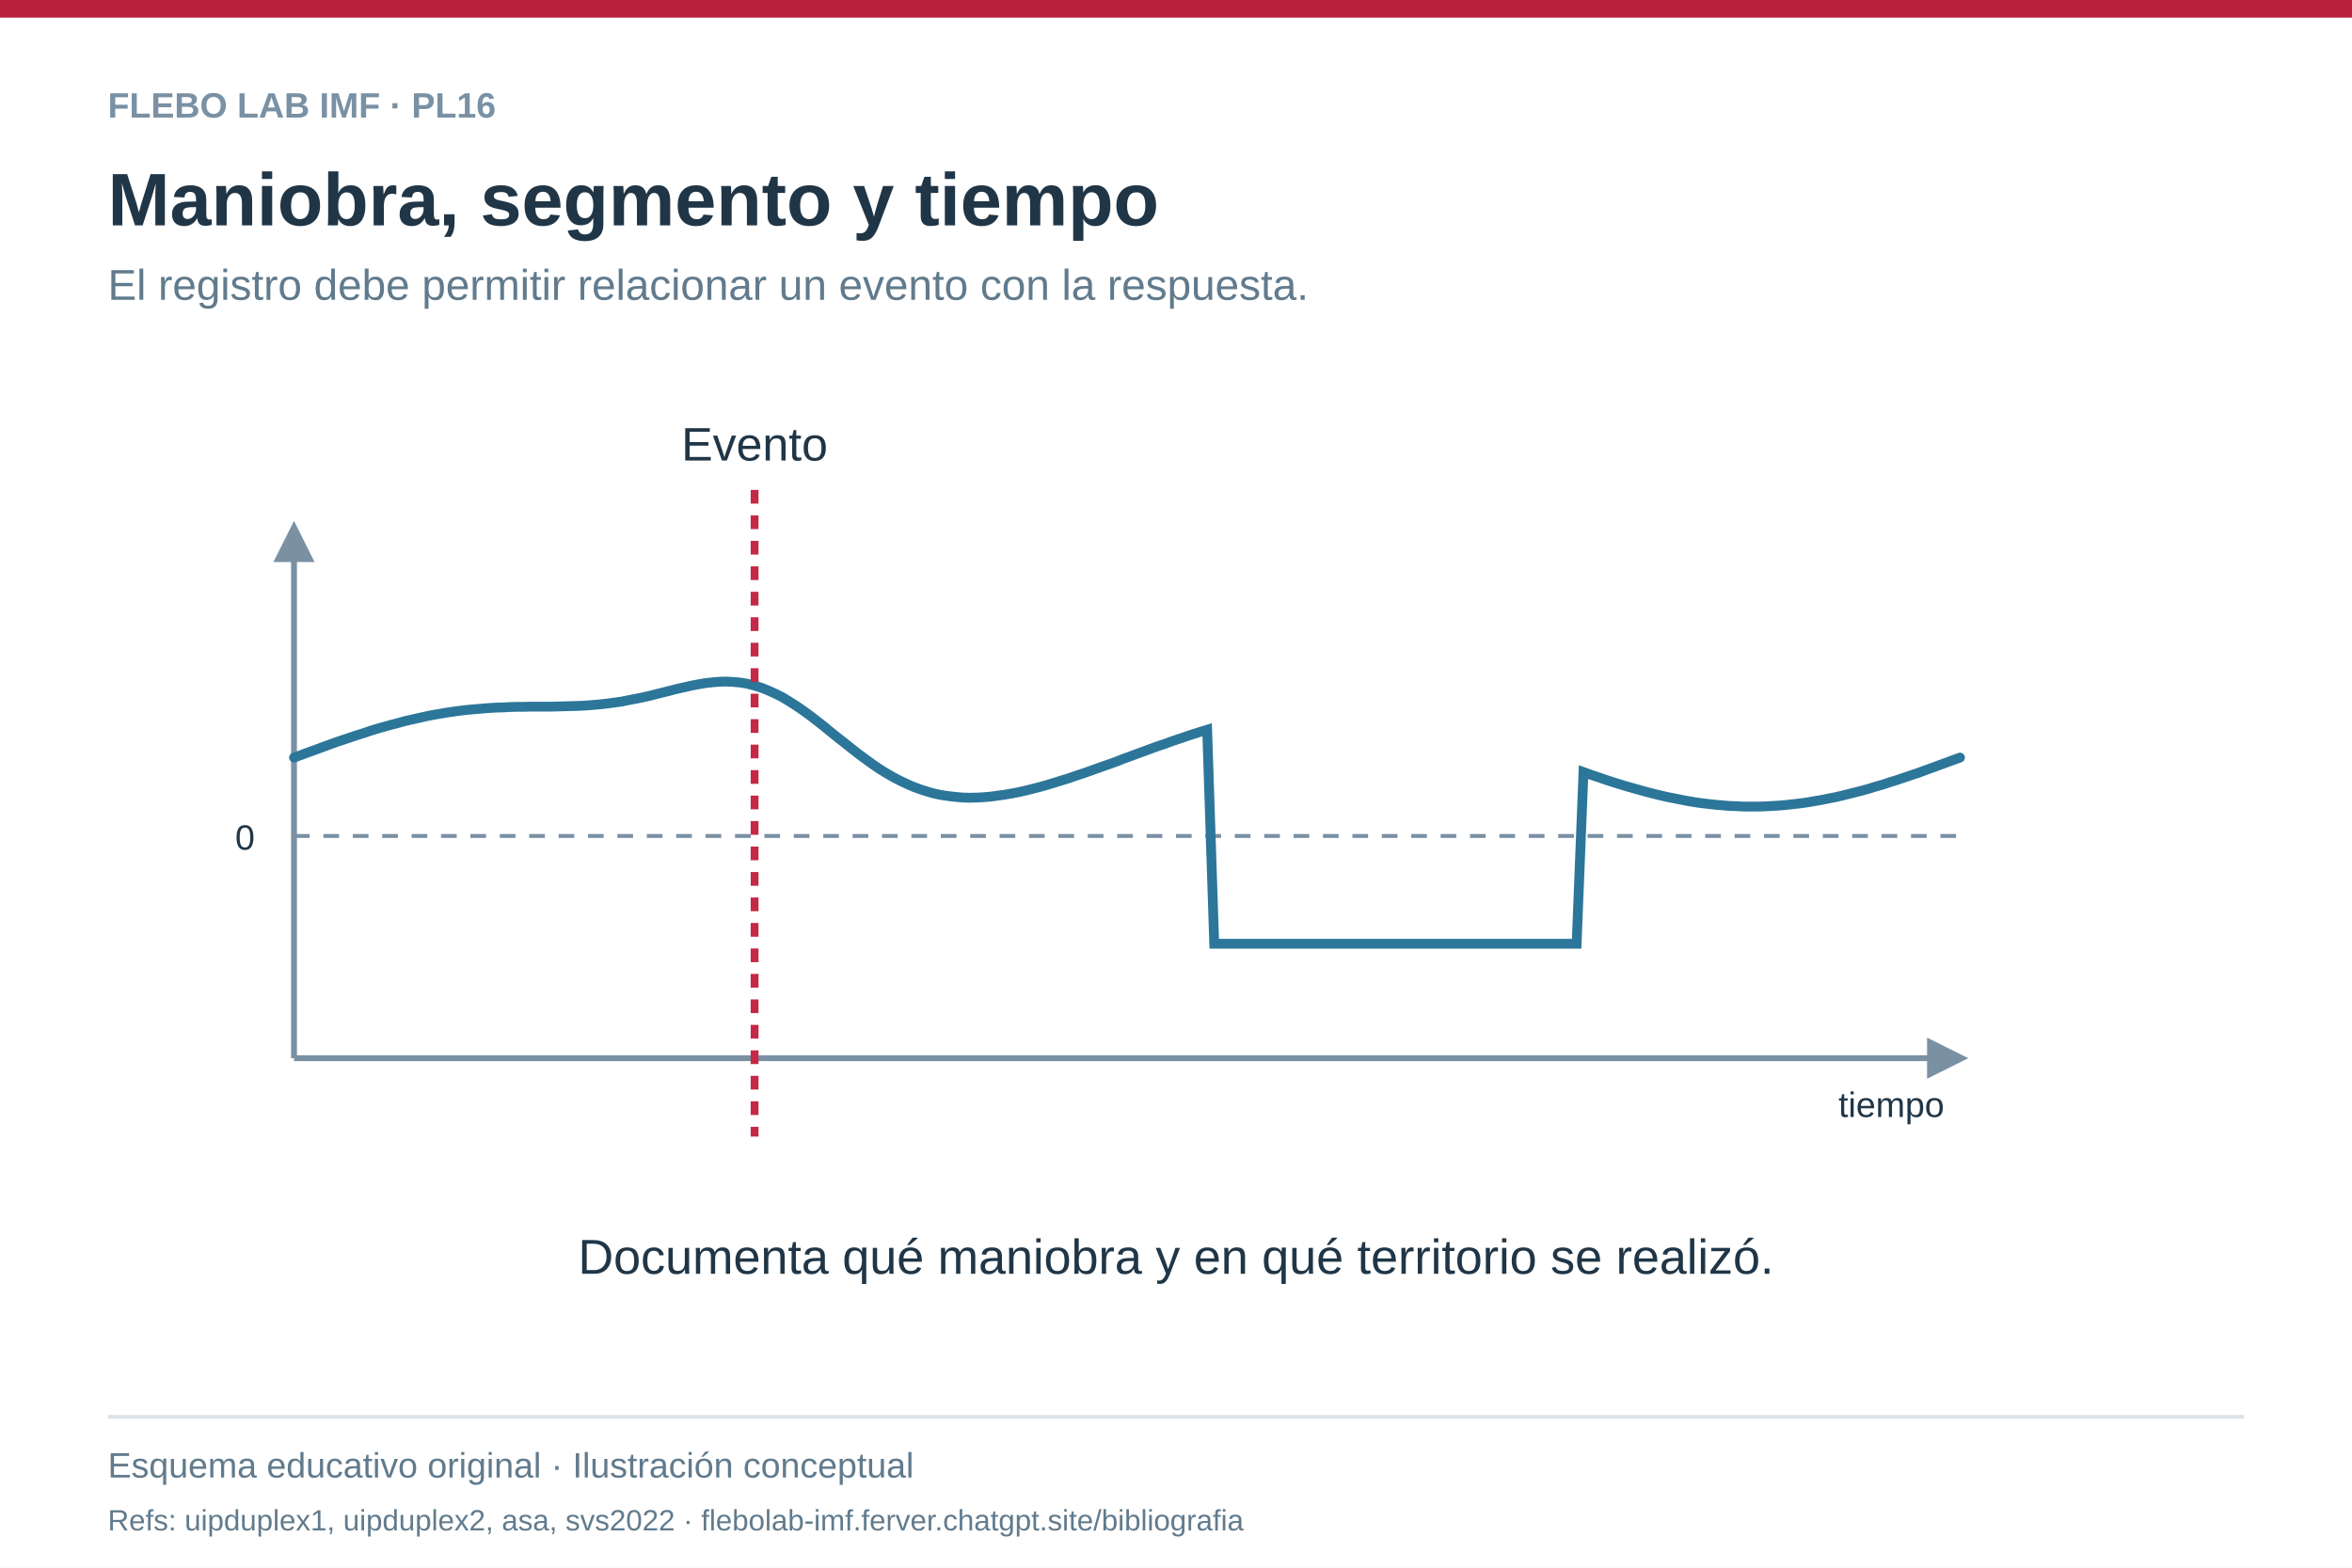
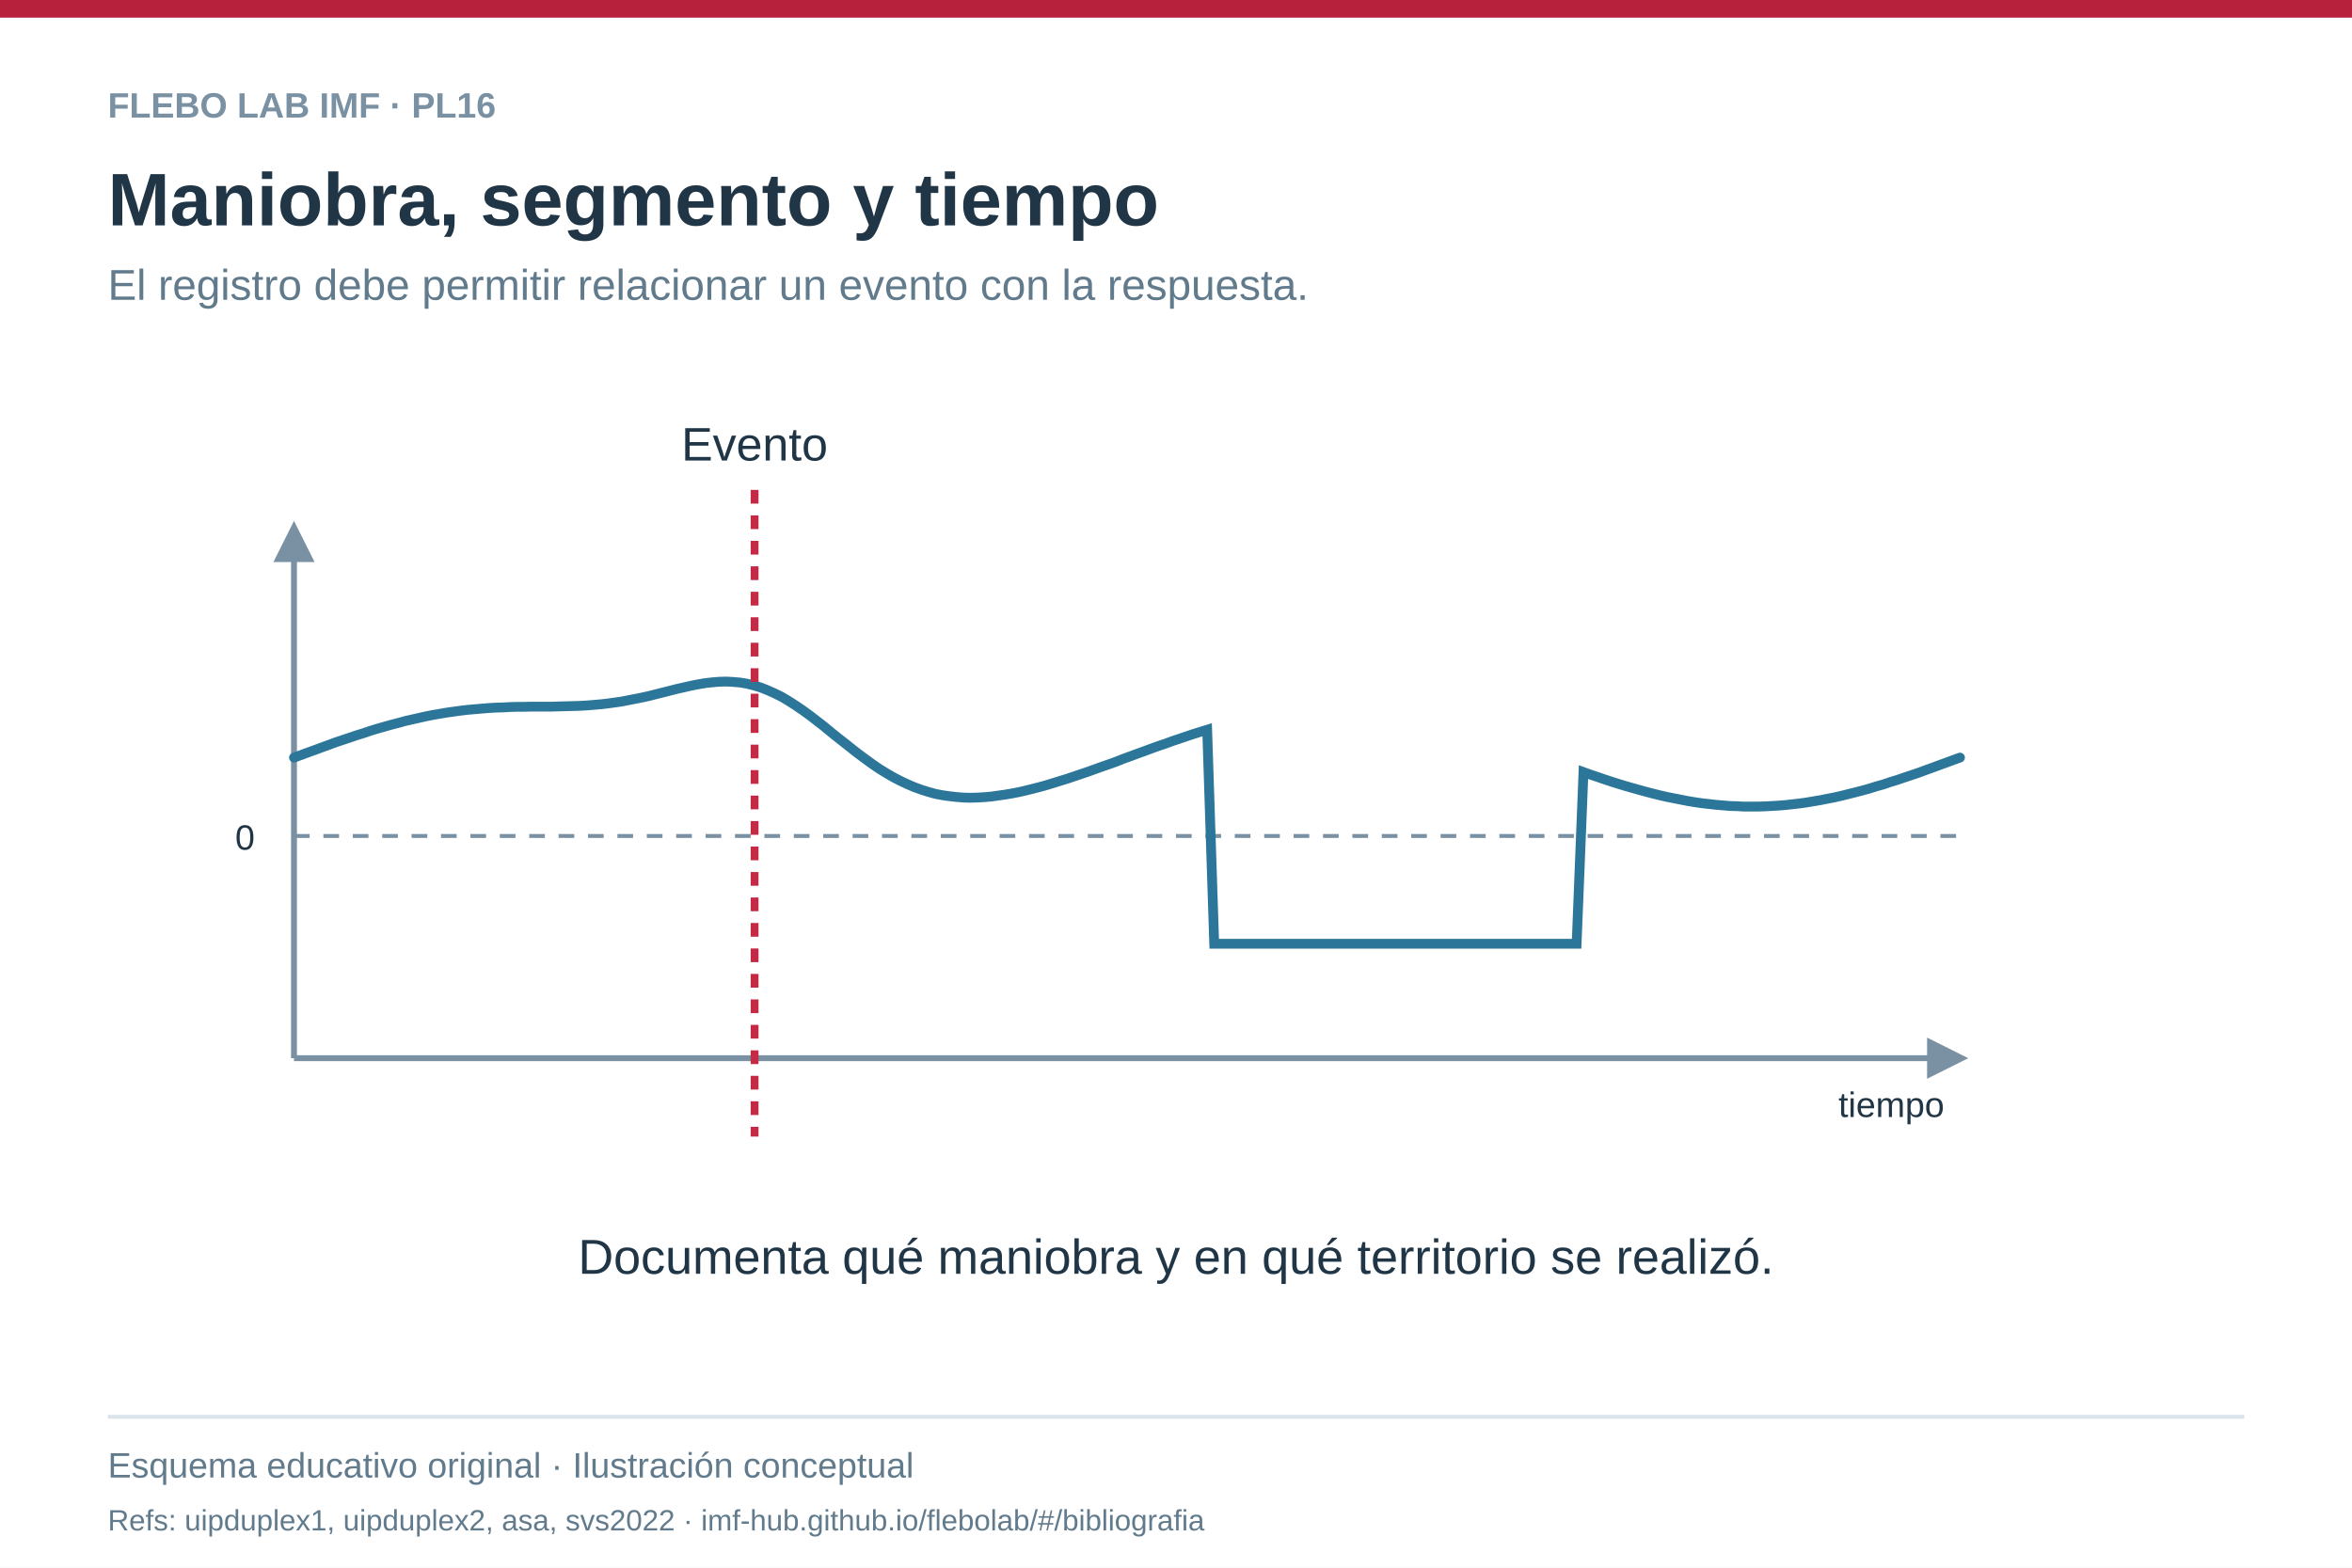
<svg xmlns="http://www.w3.org/2000/svg" width="1200" height="800" viewBox="0 0 1200 800" role="img" aria-labelledby="title desc">
  <defs>
    <marker id="arrow" viewBox="0 0 10 10" refX="8" refY="5" markerWidth="7" markerHeight="7" orient="auto-start-reverse">
      <path d="M0,0 L10,5 L0,10 z" fill="context-stroke" />
    </marker>
  </defs>
  <style>text{font-family:Arial,Helvetica,sans-serif}.static{display:none}@media(prefers-reduced-motion:reduce){.moving{display:none}.static{display:inline}}</style>
  <rect width="1200" height="800" fill="#fff" />
  <rect width="1200" height="9" fill="#b7213c" />
  <text x="55" y="60" fill="#7a91a4" font-size="18" font-weight="700" text-anchor="start">FLEBO LAB IMF · PL16</text>
  <text x="55" y="115" fill="#203647" font-size="38" font-weight="700" text-anchor="start">Maniobra, segmento y tiempo</text>
  <text x="55" y="153" fill="#617b8d" font-size="22" font-weight="400" text-anchor="start">El registro debe permitir relacionar un evento con la respuesta.</text>
  <line x1="150" y1="540" x2="150" y2="270" stroke="#7a91a4" stroke-width="3" marker-end="url(#arrow)" />
  <line x1="150" y1="540" x2="1000" y2="540" stroke="#7a91a4" stroke-width="3" marker-end="url(#arrow)" />
  <line x1="150" y1="426.6" x2="1000" y2="426.6" stroke="#7a91a4" stroke-width="2" stroke-dasharray="8 7" />
  <path d="M150.0,386.6 L153.6,385.3 L157.1,384.0 L160.7,382.7 L164.2,381.4 L167.8,380.1 L171.3,378.8 L174.9,377.6 L178.5,376.4 L182.0,375.2 L185.6,374.1 L189.1,372.9 L192.7,371.8 L196.2,370.8 L199.8,369.8 L203.3,368.9 L206.9,367.9 L210.5,367.1 L214.0,366.3 L217.6,365.5 L221.1,364.8 L224.7,364.2 L228.2,363.6 L231.8,363.1 L235.4,362.6 L238.9,362.2 L242.5,361.9 L246.0,361.6 L249.6,361.3 L253.1,361.1 L256.7,361.0 L260.3,360.8 L263.8,360.7 L267.4,360.7 L270.9,360.6 L274.5,360.6 L278.0,360.6 L281.6,360.6 L285.1,360.5 L288.7,360.4 L292.3,360.3 L295.8,360.2 L299.4,360.0 L302.9,359.7 L306.5,359.4 L310.0,359.0 L313.6,358.5 L317.2,358.0 L320.7,357.3 L324.3,356.6 L327.8,355.9 L331.4,355.1 L334.9,354.2 L338.5,353.3 L342.1,352.4 L345.6,351.5 L349.2,350.7 L352.7,349.9 L356.3,349.2 L359.8,348.6 L363.4,348.2 L366.9,347.9 L370.5,347.8 L374.1,348.0 L377.6,348.3 L381.2,348.9 L384.7,349.8 L388.3,350.9 L391.8,352.3 L395.4,353.9 L399.0,355.7 L402.5,357.8 L406.1,360.1 L409.6,362.5 L413.2,365.1 L416.7,367.8 L420.3,370.6 L423.8,373.5 L427.4,376.4 L431.0,379.2 L434.5,382.0 L438.1,384.8 L441.6,387.4 L445.2,390.0 L448.7,392.4 L452.3,394.6 L455.9,396.7 L459.4,398.5 L463.0,400.2 L466.5,401.7 L470.1,403.0 L473.6,404.1 L477.2,405.1 L480.8,405.8 L484.3,406.3 L487.9,406.7 L491.4,407.0 L495.0,407.1 L498.5,407.0 L502.1,406.8 L505.6,406.5 L509.2,406.0 L512.8,405.5 L516.3,404.9 L519.9,404.2 L523.4,403.4 L527.0,402.5 L530.5,401.6 L534.1,400.6 L537.7,399.5 L541.2,398.4 L544.8,397.3 L548.3,396.1 L551.9,394.9 L555.4,393.7 L559.0,392.4 L562.6,391.1 L566.1,389.9 L569.7,388.6 L573.2,387.2 L576.8,385.9 L580.3,384.6 L583.9,383.3 L587.4,382.0 L591.0,380.7 L594.6,379.5 L598.1,378.2 L601.7,377.0 L605.2,375.8 L608.8,374.6 L612.3,373.5 L615.9,372.4 L619.5,481.6 L623.0,481.6 L626.6,481.6 L630.1,481.6 L633.7,481.6 L637.2,481.6 L640.8,481.6 L644.4,481.6 L647.9,481.6 L651.5,481.6 L655.0,481.6 L658.6,481.6 L662.1,481.6 L665.7,481.6 L669.2,481.6 L672.8,481.6 L676.4,481.6 L679.9,481.6 L683.5,481.6 L687.0,481.6 L690.6,481.6 L694.1,481.6 L697.7,481.6 L701.3,481.6 L704.8,481.6 L708.4,481.6 L711.9,481.6 L715.5,481.6 L719.0,481.6 L722.6,481.6 L726.2,481.6 L729.7,481.6 L733.3,481.6 L736.8,481.6 L740.4,481.6 L743.9,481.6 L747.5,481.6 L751.0,481.6 L754.6,481.6 L758.2,481.6 L761.7,481.6 L765.3,481.6 L768.8,481.6 L772.4,481.6 L775.9,481.6 L779.5,481.6 L783.1,481.6 L786.6,481.6 L790.2,481.6 L793.7,481.6 L797.3,481.6 L800.8,481.6 L804.4,481.6 L807.9,394.0 L811.5,395.3 L815.1,396.5 L818.6,397.7 L822.2,398.9 L825.7,400.0 L829.3,401.1 L832.8,402.1 L836.4,403.1 L840.0,404.1 L843.5,405.0 L847.1,405.9 L850.6,406.7 L854.2,407.4 L857.7,408.1 L861.3,408.8 L864.9,409.4 L868.4,409.9 L872.0,410.3 L875.5,410.7 L879.1,411.0 L882.6,411.3 L886.2,411.4 L889.7,411.6 L893.3,411.6 L896.9,411.6 L900.4,411.5 L904.0,411.3 L907.5,411.1 L911.1,410.8 L914.6,410.4 L918.2,410.0 L921.8,409.5 L925.3,408.9 L928.9,408.3 L932.4,407.6 L936.0,406.9 L939.5,406.1 L943.1,405.2 L946.7,404.3 L950.2,403.4 L953.8,402.4 L957.3,401.3 L960.9,400.3 L964.4,399.1 L968.0,398.0 L971.5,396.8 L975.1,395.6 L978.7,394.4 L982.2,393.1 L985.8,391.8 L989.3,390.5 L992.9,389.2 L996.4,387.9 L1000.0,386.6" fill="none" stroke="#2c769a" stroke-width="5" stroke-linecap="round" />
  <text x="130" y="433.6" fill="#203647" font-size="18" font-weight="400" text-anchor="end">0</text>
  <text x="992" y="570" fill="#203647" font-size="18" font-weight="400" text-anchor="end">tiempo</text>
  <line x1="385" y1="250" x2="385" y2="580" stroke="#c42946" stroke-width="4" stroke-dasharray="7 6" />
  <text x="385" y="235" fill="#203647" font-size="24" font-weight="400" text-anchor="middle">Evento</text>
  <text x="600" y="650" fill="#203647" font-size="25" font-weight="400" text-anchor="middle">Documenta qué maniobra y en qué territorio se realizó.</text>
  <line x1="55" y1="723" x2="1145" y2="723" stroke="#dce5eb" stroke-width="2" />
  <text x="55" y="754" fill="#617b8d" font-size="18" font-weight="400" text-anchor="start">Esquema educativo original · Ilustración conceptual</text>
-   <text x="55" y="781" fill="#617b8d" font-size="15" font-weight="400" text-anchor="start">Refs: uipduplex1, uipduplex2, asa, svs2022 · flebolab-imf.ferver.chatgpt.site/bibliografia</text>
+   <text x="55" y="781" fill="#617b8d" font-size="15" font-weight="400" text-anchor="start">Refs: uipduplex1, uipduplex2, asa, svs2022 · imf-hub.github.io/flebolab/#/bibliografia</text>
</svg>
